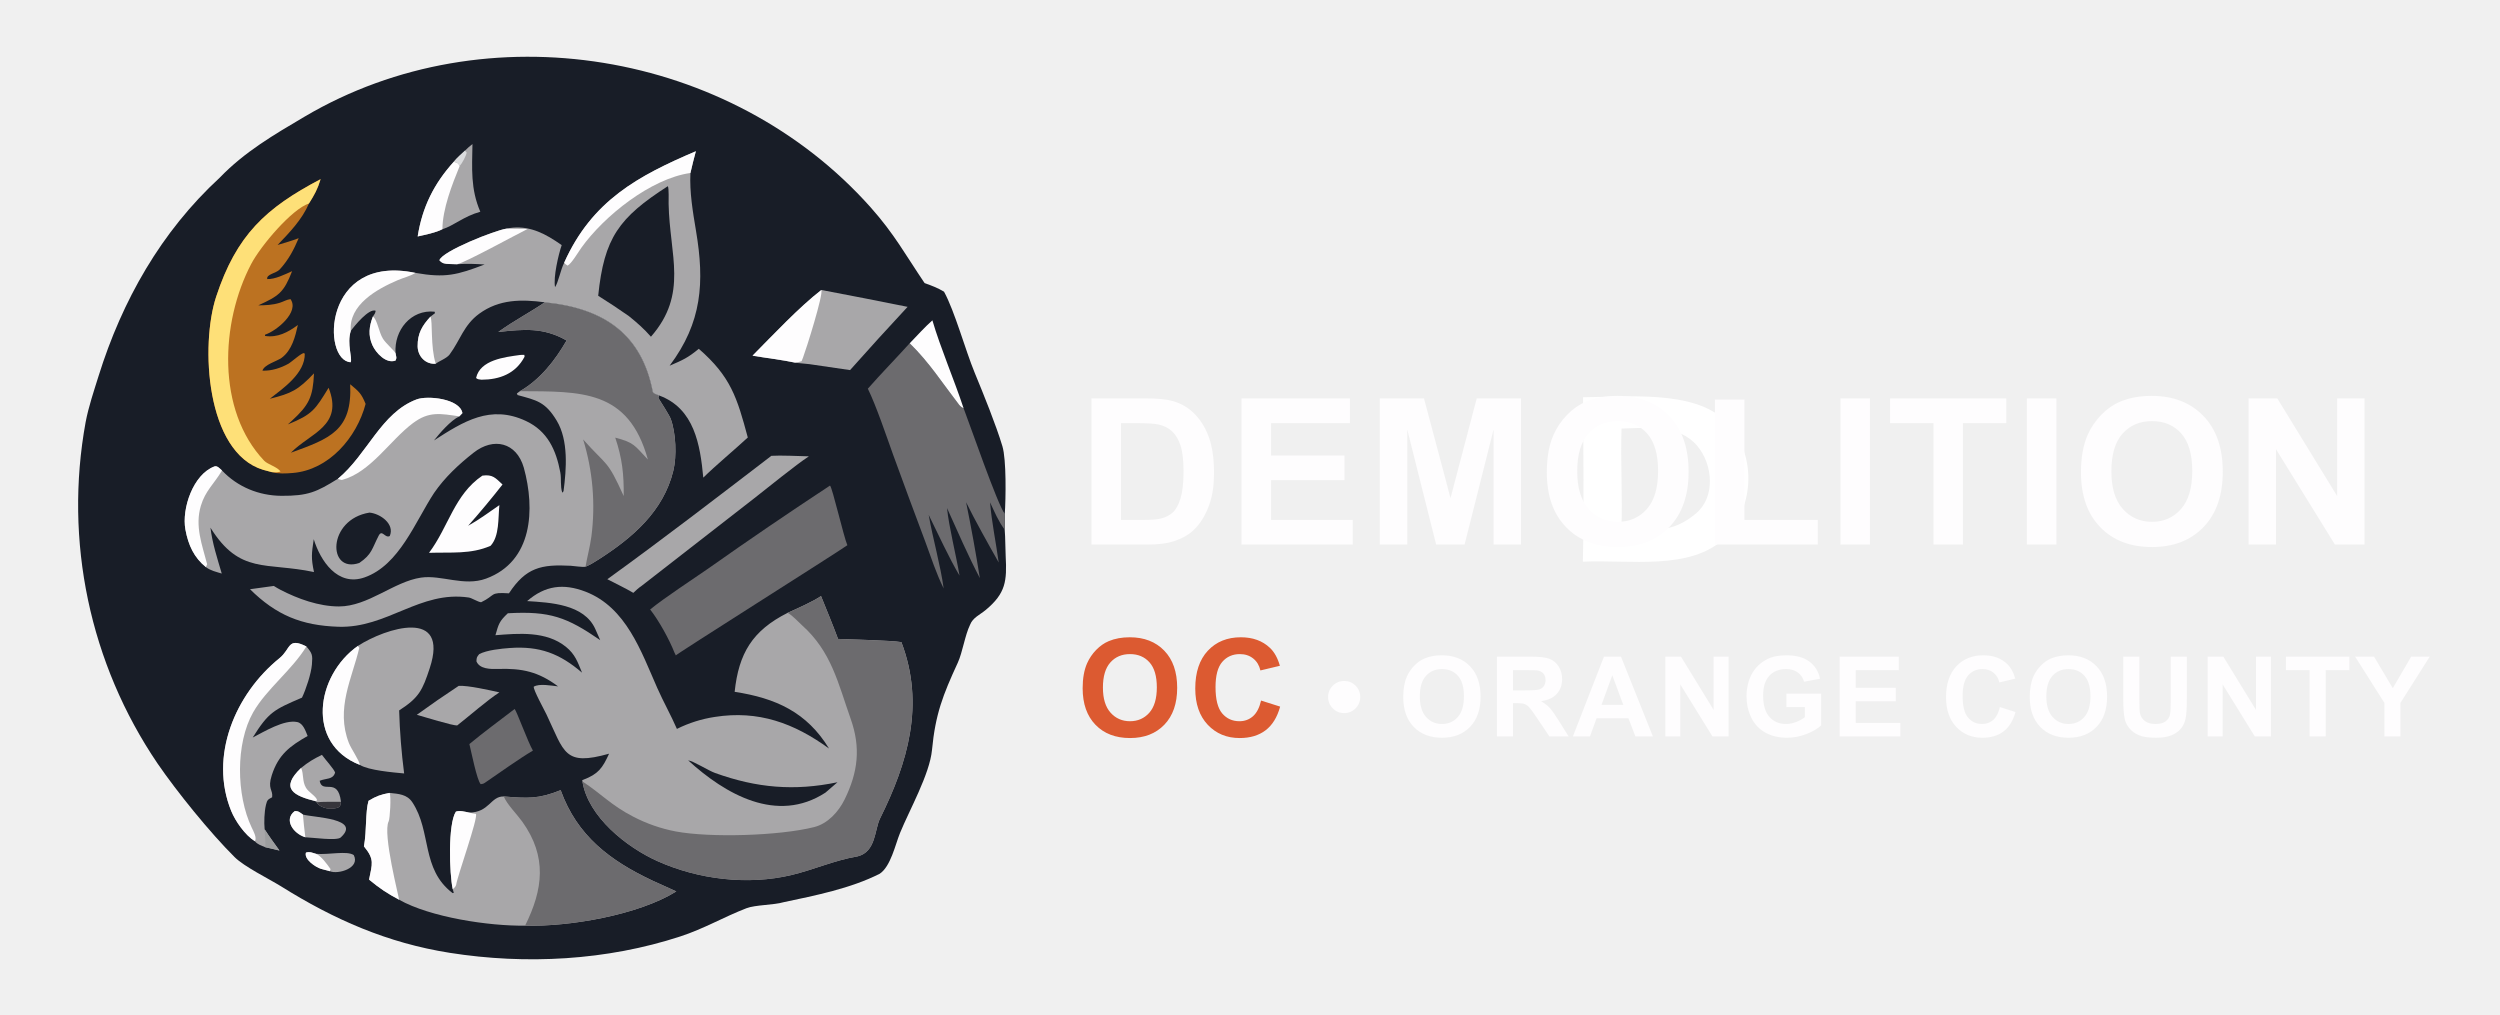
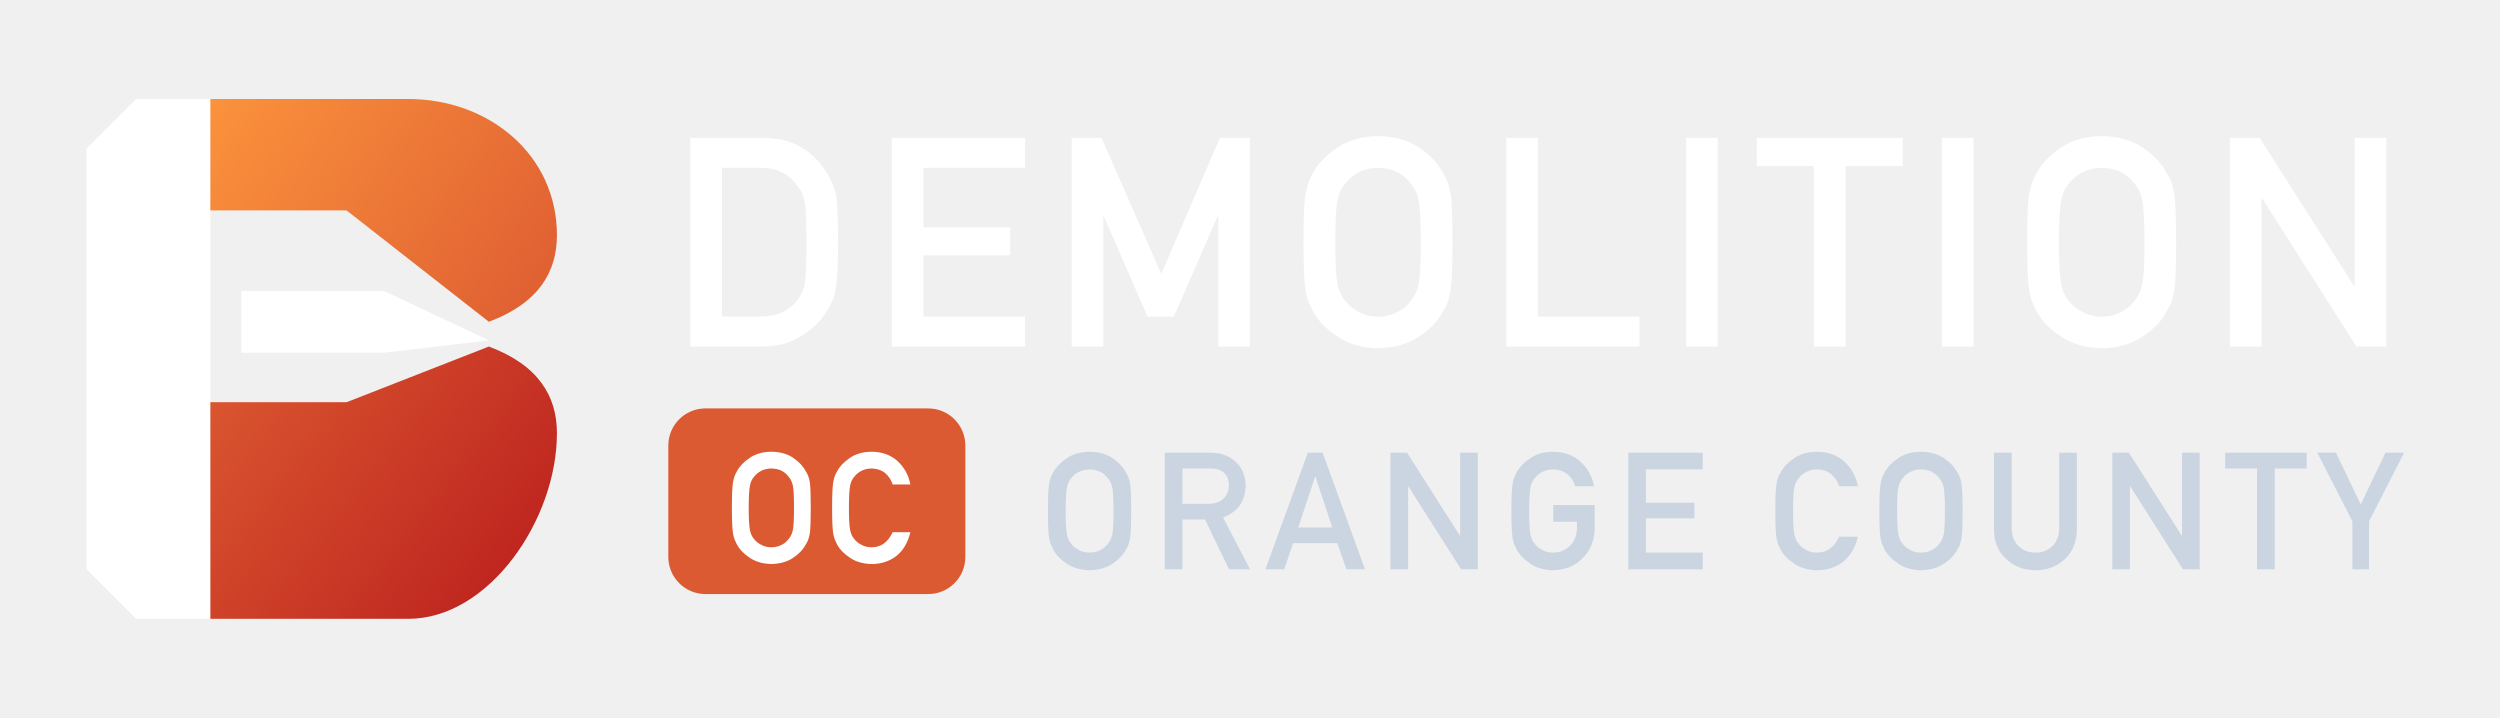
- <svg xmlns="http://www.w3.org/2000/svg" width="202" height="82" viewBox="0 0 202 82" fill="none">
-   <path d="M81.181 42.808C81.238 43.474 81.224 44.275 81.259 44.934C81.365 46.947 81.271 47.936 79.64 49.29C79.174 49.677 78.603 49.904 78.382 50.48C77.964 51.336 77.774 52.711 77.392 53.541C76.177 56.181 75.582 57.694 75.305 60.601C75.118 62.559 73.467 65.475 72.722 67.305C72.339 68.243 71.971 70.011 71.081 70.599C68.735 71.788 65.876 72.356 63.308 72.9C62.521 73.132 61.027 73.109 60.312 73.385C58.465 74.1 56.899 75.033 54.97 75.664C49.02 77.611 42.501 77.961 36.344 76.989C31.312 76.195 26.989 74.299 22.697 71.608C21.686 70.985 19.735 70.029 18.956 69.254C16.967 67.277 14.299 63.981 12.729 61.69C7.25 53.616 5.164 43.707 6.92 34.104C7.155 32.861 7.594 31.574 7.962 30.39C9.866 24.281 13.027 18.709 17.75 14.36C19.758 12.271 22.137 10.884 24.625 9.417C39.309 0.756 59.05 4.062 70.351 16.758C72.267 18.91 73.155 20.579 74.706 22.872C75.321 23.1 75.716 23.234 76.277 23.568C77.146 25.153 77.992 28.268 78.757 30.124C79.484 31.887 80.469 34.309 80.994 36.055C81.325 37.156 81.268 40.28 81.189 41.52L81.181 42.808Z" fill="#181D27" />
-   <path d="M73.504 27.734C75.082 29.274 76.148 30.954 77.486 32.69C77.583 32.816 77.708 32.92 77.857 32.979C78.335 34.213 80.647 40.911 81.189 41.517L81.18 42.806C80.662 42.1 80.363 41.378 79.998 40.59C80.124 42.181 80.476 43.835 80.695 45.446C79.896 44.039 78.734 41.964 78.061 40.583C78.475 42.617 78.846 44.66 79.172 46.711C78.226 44.906 77.362 42.916 76.519 41.052C76.673 42.581 77.258 44.868 77.53 46.51C76.695 45.103 75.777 43.104 75.037 41.602C75.38 43.558 75.99 45.653 76.248 47.548C75.622 46.274 75.261 45.114 74.771 43.79C73.891 41.447 73.022 39.099 72.166 36.747C71.622 35.237 70.808 32.808 70.121 31.407C71.178 30.202 72.41 28.943 73.504 27.734Z" fill="#6C6B6E" />
-   <path d="M73.504 27.737C74.049 27.171 74.761 26.388 75.337 25.883C75.978 28.082 77.112 30.718 77.857 32.982C77.707 32.923 77.583 32.819 77.485 32.693C76.147 30.957 75.082 29.277 73.504 27.737Z" fill="#FEFDFE" />
-   <path d="M42.591 48.568C44.044 47.309 45.522 47.119 47.316 47.809C50.601 49.081 51.801 52.632 53.108 55.59C53.605 56.714 54.212 57.783 54.694 58.896C55.659 58.415 56.693 58.088 57.759 57.927C61.276 57.376 64.156 58.424 66.985 60.481C65.188 57.537 62.673 56.409 59.36 55.899C59.689 52.801 60.776 50.961 63.641 49.517C64.436 49.155 65.654 48.626 66.338 48.161C66.798 49.301 67.288 50.475 67.714 51.624C68.836 51.676 71.954 51.738 72.833 51.884C74.756 56.938 73.337 61.646 71.107 66.135C70.659 67.036 70.788 68.808 69.309 69.189C67.449 69.501 65.75 70.271 63.948 70.702C60.41 71.546 56.419 71.056 53.121 69.576C50.651 68.468 47.516 66.007 47.061 63.137L47.044 63.036L47.107 63.013C48.361 62.541 48.689 62.042 49.213 60.899C45.573 61.925 45.614 60.799 44.159 57.734C43.992 57.383 43.081 55.73 43.127 55.486C43.553 55.21 44.578 55.402 45.093 55.46C43.498 54.27 42.193 53.989 40.224 54.05C39.61 54.069 38.749 54.058 38.496 53.435C38.509 53.126 38.524 53.093 38.718 52.856C39.319 52.526 40.519 52.407 41.2 52.358C43.61 52.186 45.23 52.809 47.028 54.351C46.673 53.49 46.484 52.877 45.724 52.261C44.137 50.976 41.899 51.176 40.031 51.325C40.292 50.41 40.341 50.201 41.034 49.552C44.444 49.359 45.803 49.869 48.497 51.724C48.359 51.429 48.234 51.124 48.101 50.827C47.199 48.81 44.463 48.689 42.591 48.568Z" fill="#A8A7A9" />
-   <path d="M66.338 48.164C66.797 49.304 67.287 50.478 67.713 51.627C68.835 51.679 71.953 51.741 72.832 51.887C74.755 56.941 73.336 61.649 71.106 66.138C70.659 67.04 70.788 68.811 69.309 69.192C67.448 69.504 65.749 70.275 63.948 70.705C60.409 71.55 56.418 71.059 53.121 69.58C50.65 68.471 47.515 66.01 47.06 63.14C48.567 64.123 49.381 65.07 51.158 65.982C52.239 66.547 53.398 66.951 54.596 67.18C57.371 67.701 62.953 67.539 65.781 66.829C66.886 66.552 67.754 65.594 68.245 64.596C69.324 62.398 69.564 60.427 68.74 58.1C67.719 55.213 67.189 52.653 64.798 50.516C64.467 50.22 64.023 49.714 63.641 49.52C64.435 49.158 65.654 48.629 66.338 48.164Z" fill="#6C6B6E" />
-   <path d="M55.602 61.438C56.003 61.477 57.239 62.264 57.774 62.456C61.143 63.67 64.191 63.931 67.67 63.205L66.693 64.046C62.778 66.591 58.597 64.168 55.602 61.438Z" fill="#181D27" />
-   <path d="M44.02 24.426C48.861 24.904 51.86 27.041 52.747 31.662C52.773 31.795 53.12 31.899 53.248 31.951L53.195 32.159C53.395 32.472 54.09 33.562 54.191 33.836C54.618 34.978 54.69 36.861 54.406 38.029C53.605 41.321 51.098 43.456 48.372 45.201C48.022 45.426 47.688 45.632 47.31 45.791C47.064 45.845 46.404 45.729 46.114 45.714C43.726 45.587 42.493 45.858 41.123 47.941C39.516 47.838 40.091 48.077 38.873 48.662C38.619 48.64 38.116 48.315 37.879 48.28C33.928 47.694 31.288 50.773 27.337 50.642C24.35 50.542 22.316 49.7 20.2 47.609L22.125 47.344C22.299 47.456 22.477 47.559 22.659 47.655C24.073 48.389 25.776 49 27.384 49.001C29.742 49.002 31.829 46.991 34.018 46.671C35.66 46.431 37.488 47.405 39.269 46.753C43.055 45.366 43.248 41.139 42.323 37.786C41.732 35.739 39.881 35.306 38.264 36.58C37.073 37.517 35.943 38.566 35.073 39.832C33.558 42.131 32.268 45.675 29.446 46.658C27.272 47.414 25.884 45.306 25.351 43.565C25.176 44.75 25.127 45.07 25.37 46.222C21.488 45.396 19.382 46.444 17.004 42.636C17.162 43.916 17.555 45.108 17.918 46.343C17.469 46.207 17.011 46.106 16.639 45.826C15.698 45.068 15.219 44.082 14.98 42.781C14.673 41.106 15.599 38.33 17.327 37.688C17.55 37.605 17.759 37.86 17.933 38.011C19.193 39.346 20.921 40.051 22.738 40.062C24.88 40.075 25.583 39.756 27.302 38.684C29.697 36.703 30.778 33.355 33.666 32.27C34.551 31.937 37.162 32.212 37.365 33.378L37.117 33.64C36.417 33.97 35.532 34.995 35.065 35.588C37.447 34.051 39.626 32.672 42.495 34.015C44.239 34.831 44.933 36.352 45.273 38.172C45.372 38.703 45.254 39.288 45.434 39.813L45.533 39.69C45.769 37.91 45.943 35.581 44.983 33.99C44.056 32.454 43.358 32.343 41.819 31.92L41.763 31.793L42.011 31.607C43.645 30.672 44.858 29.111 45.781 27.511C43.886 26.435 42.352 26.602 40.262 26.823C41.612 25.855 42.81 25.255 44.02 24.426Z" fill="#A8A7A9" />
-   <path d="M44.02 24.426C48.861 24.904 51.86 27.041 52.747 31.662C52.773 31.795 53.12 31.899 53.248 31.951L53.195 32.159C53.395 32.472 54.09 33.562 54.191 33.836C54.618 34.978 54.69 36.861 54.406 38.029C53.605 41.321 51.099 43.456 48.372 45.201C48.022 45.426 47.688 45.632 47.311 45.791C47.451 44.953 47.658 44.263 47.785 43.343C48.125 40.714 47.897 38.041 47.117 35.508C49.096 37.726 49.042 37.086 50.395 40.08C50.417 38.342 50.276 37.03 49.711 35.359C51.254 35.77 51.246 35.964 52.348 37.129C50.782 31.463 46.96 31.634 42.011 31.607C43.645 30.672 44.858 29.111 45.781 27.511C43.886 26.435 42.352 26.602 40.262 26.823C41.612 25.855 42.81 25.255 44.02 24.426Z" fill="#6C6B6E" />
-   <path d="M27.301 38.687C29.695 36.705 30.777 33.357 33.665 32.272C34.55 31.939 37.161 32.214 37.363 33.38L37.115 33.642C35.575 33.417 34.667 33.218 33.373 34.183C31.492 35.587 29.953 38.164 27.619 38.784C27.514 38.758 27.393 38.738 27.301 38.687Z" fill="#FEFDFE" />
-   <path d="M16.639 45.826C15.698 45.068 15.219 44.082 14.98 42.781C14.673 41.106 15.599 38.33 17.327 37.688C17.55 37.605 17.759 37.86 17.933 38.011C17.925 38.028 17.918 38.045 17.911 38.062C17.295 39.096 16.589 39.659 16.229 40.869C15.736 42.527 16.325 43.993 16.737 45.591C16.699 45.681 16.667 45.76 16.639 45.826Z" fill="#FEFDFE" />
-   <path d="M29.855 41.418C30.738 41.499 31.916 42.353 31.491 43.312C31.11 43.52 30.878 42.741 30.598 43.28C30.053 44.328 30.066 44.783 29.031 45.488C26.442 46.372 26.431 41.967 29.855 41.418Z" fill="#181D27" />
-   <path d="M45.588 21.223C47.837 16.208 51.554 14.213 56.227 12.219C56.064 12.787 55.927 13.4 55.787 13.977C55.708 15.523 55.983 17.134 56.239 18.662C56.936 22.819 56.729 26.052 54.104 29.55C55.165 29.092 55.565 28.924 56.463 28.183C59.043 30.431 59.553 32.11 60.422 35.35C59.363 36.331 57.757 37.669 56.825 38.593C56.577 35.95 56.108 32.995 53.247 31.951C53.12 31.899 52.772 31.796 52.747 31.663C51.859 27.042 48.861 24.904 44.02 24.426C42.14 24.177 40.333 24.169 38.719 25.35C37.466 26.266 37.191 27.481 36.329 28.643C36.095 28.959 35.46 29.182 35.209 29.39C34.384 29.456 33.755 28.792 33.745 27.98C33.734 26.936 34.114 26.316 34.779 25.587L35.149 25.302L35.114 25.184C33.208 24.989 31.825 26.685 31.962 28.542C32.017 28.876 32.078 28.889 31.956 29.136C31.197 29.414 30.371 28.516 30.091 27.891C29.733 27.091 29.827 26.368 30.128 25.58C30.257 25.393 30.315 25.336 30.354 25.11C29.824 24.882 28.649 26.318 28.34 26.744C28.016 27.802 28.494 28.935 28.333 29.268C25.991 29.146 26.065 20.473 33.569 22.05C35.996 22.477 36.95 22.213 39.158 21.37C38.311 21.32 37.787 21.292 36.929 21.349C36.722 21.346 36.515 21.339 36.308 21.33C35.927 21.311 35.748 21.3 35.504 21.03C35.719 20.292 40.013 18.606 40.915 18.474C42.4 18.159 43.647 18.656 44.89 19.469C45.057 19.578 45.222 19.689 45.385 19.804C45.115 20.596 44.698 22.399 44.847 23.203C45.112 22.82 45.3 21.781 45.588 21.223Z" fill="#A8A7A9" />
-   <path d="M45.586 21.223C47.835 16.208 51.552 14.213 56.225 12.219C56.062 12.787 55.925 13.4 55.785 13.977C52.595 14.426 48.81 17.445 46.963 20.033C46.691 20.415 46.179 21.298 45.861 21.461C45.743 21.381 45.665 21.343 45.586 21.223Z" fill="#FEFDFE" />
-   <path d="M28.34 26.746C28.016 27.803 28.494 28.936 28.333 29.269C25.991 29.147 26.065 20.474 33.569 22.051C33.11 22.331 32.623 22.428 32.133 22.639C30.48 23.349 28.166 24.614 28.34 26.746Z" fill="#FEFDFE" />
-   <path d="M36.929 21.352C36.722 21.349 36.515 21.342 36.308 21.333C35.927 21.314 35.748 21.302 35.504 21.032C35.719 20.295 40.013 18.609 40.916 18.477L42.63 18.499C41.675 18.97 37.598 21.215 36.929 21.352Z" fill="#FEFDFE" />
-   <path d="M30.128 25.578C30.48 25.79 30.611 26.851 30.946 27.374C31.199 27.771 31.839 28.306 31.962 28.541C32.017 28.874 32.078 28.887 31.955 29.134C31.196 29.413 30.371 28.514 30.091 27.889C29.732 27.09 29.826 26.366 30.128 25.578Z" fill="#FEFDFE" />
-   <path d="M34.778 25.586C34.979 25.953 34.763 28 35.208 29.389C34.383 29.455 33.754 28.791 33.744 27.979C33.733 26.935 34.113 26.315 34.778 25.586Z" fill="#FEFDFE" />
-   <path d="M53.961 15.043C54.059 15.204 54.019 16.202 54.024 16.468C54.101 20.627 55.633 23.73 52.596 27.207C52.039 26.568 51.461 26.062 50.803 25.533C49.994 24.967 49.171 24.422 48.334 23.898C48.815 19.21 50.003 17.591 53.961 15.043Z" fill="#181D27" />
-   <path d="M40.703 64.354C42.602 64.508 43.505 64.577 45.301 63.844C46.63 67.54 49.289 69.537 52.725 71.157C53.362 71.453 54.003 71.743 54.645 72.027C51.594 73.925 46.016 74.889 42.428 74.793C39.507 74.836 34.76 74.116 32.243 72.696C31.259 72.172 30.675 71.78 29.82 71.073C30.065 69.796 30.29 69.46 29.406 68.386C29.643 67.074 29.51 65.628 29.776 64.706C30.412 64.323 30.768 64.199 31.48 64.067C32.199 64.146 32.885 64.17 33.32 64.828C34.89 67.201 34.005 70.214 36.572 72.164L36.664 72.145C36.648 72.085 36.602 71.889 36.581 71.845C36.31 70.614 36.184 66.569 36.838 65.581C37.15 65.466 37.558 65.589 37.897 65.656C39.541 65.656 39.634 64.327 40.703 64.354Z" fill="#A8A7A9" />
-   <path d="M40.703 64.354C42.602 64.508 43.505 64.577 45.3 63.844C46.63 67.54 49.288 69.537 52.724 71.157C53.362 71.453 54.002 71.743 54.645 72.027C51.594 73.925 46.016 74.889 42.427 74.793C43.883 71.87 44.229 69.221 42.196 66.385C41.765 65.784 40.971 65.002 40.703 64.354Z" fill="#6C6B6E" />
-   <path d="M29.776 64.706C30.412 64.322 30.768 64.198 31.48 64.066C31.619 64.315 31.506 66.173 31.406 66.361C30.889 67.333 32.272 72.605 32.243 72.696C31.259 72.172 30.675 71.779 29.82 71.072C30.065 69.796 30.29 69.46 29.406 68.385C29.643 67.074 29.51 65.627 29.776 64.706Z" fill="#FEFDFE" />
-   <path d="M36.58 71.843C36.309 70.612 36.183 66.567 36.836 65.579C37.148 65.463 37.556 65.587 37.895 65.653C38.111 65.708 38.236 65.732 38.456 65.765C38.637 66.119 36.98 70.714 36.86 71.48C36.839 71.611 36.696 71.765 36.58 71.843Z" fill="#FEFDFE" />
-   <path d="M21.963 38.149C21.726 38.092 21.491 38.028 21.257 37.959C16.629 36.557 16.181 27.865 17.468 23.965C19.107 18.997 21.455 16.812 25.904 14.477C25.661 15.287 25.41 15.733 24.965 16.44C24.407 17.74 23.397 18.786 22.428 19.794C22.998 19.622 23.581 19.457 24.135 19.244C23.736 20.186 23.308 20.998 22.606 21.767C22.311 22.09 21.514 22.148 21.591 22.548C22.198 22.583 23.032 22.167 23.602 21.91C22.931 23.643 22.531 23.912 20.866 24.674C21.476 24.664 22.011 24.65 22.6 24.467C22.922 24.367 23.137 24.214 23.471 24.169C24.216 25.2 22.35 26.74 21.413 27.043L21.415 27.145C22.421 27.3 23.257 26.852 24.041 26.279L24.069 26.258C23.861 27.18 23.592 28.293 22.762 28.908C22.383 29.189 21.347 29.454 21.206 29.949C21.947 29.976 22.681 29.739 23.326 29.378C23.527 29.266 24.427 28.454 24.565 28.54L24.626 28.577C24.653 30.152 22.919 31.348 21.801 32.221C23.572 31.782 24.086 31.512 25.37 30.168C25.285 32.077 24.983 32.718 23.556 34.023C23.457 34.113 23.358 34.203 23.258 34.292C25.278 33.474 25.473 33.078 26.552 31.332C27.768 34.437 25.082 34.967 23.504 36.58C26.661 35.429 28.47 34.799 28.295 31.047C28.989 31.625 29.195 31.78 29.541 32.637C28.82 35.36 26.574 37.981 23.648 38.217C23.091 38.262 22.506 38.298 21.963 38.149Z" fill="#BC7221" />
-   <path d="M21.963 38.149C21.726 38.092 21.491 38.028 21.257 37.959C16.629 36.557 16.181 27.865 17.468 23.965C19.107 18.997 21.455 16.812 25.904 14.477C25.661 15.287 25.41 15.733 24.965 16.44C23.588 16.887 21.068 19.859 20.295 21.332C17.819 26.049 17.479 33.159 21.353 37.235C21.621 37.517 22.464 37.75 22.661 38.102C22.374 38.182 22.258 38.165 21.963 38.149Z" fill="#FEE078" />
-   <path d="M67.065 39.234C67.255 39.392 68.156 43.315 68.466 44.054C67.484 44.747 54.456 52.967 54.609 52.959L54.498 52.735C54.088 51.684 53.224 50.116 52.531 49.247C53.677 48.306 55.926 46.841 57.199 45.957C60.45 43.661 63.739 41.42 67.065 39.234Z" fill="#6C6B6E" />
-   <path d="M28.91 52.192C31.186 50.729 36.33 49.099 34.724 53.984C34.138 55.77 33.863 56.365 32.251 57.403C32.301 59.106 32.436 60.805 32.654 62.495C31.775 62.413 29.774 62.246 29.073 61.801C24.69 60.083 25.533 54.578 28.91 52.192Z" fill="#A8A7A9" />
-   <path d="M28.91 52.195L29.031 52.343C28.459 54.791 27.097 57.256 28.194 60.045C28.37 60.493 29.072 61.513 29.073 61.804C24.69 60.086 25.533 54.581 28.91 52.195Z" fill="#FEFDFE" />
-   <path d="M20.594 67.971C19.8 67.479 19.018 66.352 18.686 65.538C16.872 61.094 19.012 56.071 22.576 53.187C23.521 52.422 23.218 51.462 24.758 52.234C25.236 52.8 25.268 52.921 25.203 53.695C25.14 54.446 24.722 55.7 24.401 56.369C22.13 57.346 21.712 57.527 20.419 59.593C21.342 59.116 22.976 58.119 24.019 58.342C24.493 58.444 24.688 59.055 24.857 59.467C23.416 60.287 22.499 60.975 21.963 62.629C21.594 63.769 22.072 63.79 21.989 64.419C21.675 64.592 21.588 64.603 21.489 65.038C21.355 65.623 21.327 66.421 21.383 67.011C21.762 67.601 22.17 68.156 22.581 68.723L21.416 68.449C21.119 68.324 20.788 68.222 20.594 67.971Z" fill="#A8A7A9" />
-   <path d="M20.594 67.971C19.8 67.479 19.018 66.352 18.686 65.538C16.872 61.094 19.012 56.071 22.576 53.187C23.521 52.422 23.218 51.462 24.758 52.234C23.571 54.165 21.532 55.673 20.46 57.548C19.022 60.066 19.09 64.253 20.337 66.867C20.473 67.152 20.781 67.695 20.594 67.971Z" fill="#FEFDFE" />
-   <path d="M21.383 67.012C21.763 67.602 22.171 68.156 22.582 68.724L21.416 68.449C21.501 68.246 21.382 67.393 21.383 67.012Z" fill="#9C9D9E" />
-   <path d="M66.365 23.43C68.69 23.87 71.014 24.325 73.334 24.793C71.764 26.479 70.215 28.183 68.685 29.904L65.395 29.423C65.109 29.383 64.449 29.345 64.238 29.299C63.274 29.089 61.84 28.916 60.805 28.739C62.448 27.081 64.569 24.817 66.365 23.43Z" fill="#A8A7A9" />
-   <path d="M66.365 23.43C66.534 23.808 65.13 28.254 64.886 28.887C64.848 28.986 64.808 29.085 64.768 29.183C64.556 29.248 64.466 29.279 64.238 29.299C63.274 29.089 61.84 28.916 60.805 28.739C62.448 27.081 64.569 24.817 66.365 23.43Z" fill="#FEFDFE" />
-   <path d="M62.327 36.83C63.056 36.779 64.574 36.854 65.36 36.872C64.332 37.532 61.936 39.491 60.881 40.309L51.81 47.364C51.593 47.499 51.365 47.725 51.173 47.903C50.582 47.551 49.701 47.128 49.072 46.801C53.617 43.52 57.878 40.234 62.327 36.83Z" fill="#A8A7A9" />
-   <path d="M38.977 38.431C39.809 38.316 40.03 38.614 40.604 39.147C39.711 40.287 38.783 41.4 37.823 42.484C38.643 42.031 39.568 41.355 40.35 40.814C40.241 41.873 40.364 43.308 39.641 44.099C38.043 44.803 36.426 44.606 34.664 44.669C36.241 42.579 36.704 39.967 38.977 38.431Z" fill="#FEFDFE" />
-   <path d="M37.566 12.175C37.788 11.957 37.931 11.83 38.175 11.637C38.144 13.607 38.01 15.257 38.809 17.108C37.458 17.484 36.66 18.24 35.747 18.52C35.207 18.803 34.362 18.967 33.748 19.107C34.122 16.723 35.075 14.83 36.668 13.067C36.895 12.78 37.29 12.434 37.566 12.175Z" fill="#A8A7A9" />
-   <path d="M36.668 13.066C37.027 13.214 36.984 13.132 37.143 13.413C36.528 14.911 35.757 16.881 35.747 18.519C35.207 18.803 34.362 18.966 33.748 19.106C34.122 16.723 35.075 14.829 36.668 13.066Z" fill="#FEFDFE" />
-   <path d="M37.566 12.172L37.707 12.327C37.657 12.613 37.326 13.222 37.143 13.41C36.984 13.129 37.027 13.211 36.668 13.063C36.895 12.776 37.29 12.43 37.566 12.172Z" fill="#DBDCDE" />
-   <path d="M41.584 57.285C41.773 57.516 42.655 59.958 43.06 60.648C41.872 61.35 40.343 62.46 39.169 63.256C39.036 63.34 38.992 63.337 38.841 63.362C38.534 63.043 38.085 60.757 37.926 60.12C39.036 59.192 40.423 58.18 41.584 57.285Z" fill="#6C6B6E" />
-   <path d="M37.064 55.417C37.831 55.373 39.56 55.77 40.351 55.944C39.367 56.579 37.935 57.839 36.948 58.612C36.596 58.653 34.22 57.905 33.678 57.756C34.789 56.951 35.918 56.171 37.064 55.417Z" fill="#A8A7A9" />
-   <path d="M26.012 60.992C26.284 61.377 26.997 62.148 27.077 62.424C26.902 63.009 26.374 62.865 25.829 63.086C26.03 64.209 27.307 62.722 27.551 64.784C27.526 64.911 27.512 65.156 27.407 65.208C26.863 65.476 25.912 65.356 25.58 64.822L25.535 64.747C23.719 64.302 22.582 63.711 24.331 62.048C24.898 61.58 25.349 61.316 26.012 60.992Z" fill="#A8A7A9" />
-   <path d="M24.331 62.047C24.563 62.599 24.401 63.108 24.729 63.662C24.938 64.015 25.53 64.326 25.616 64.637L25.535 64.745C23.719 64.3 22.582 63.709 24.331 62.047Z" fill="#FEFDFE" />
-   <path d="M25.58 64.823C26.07 64.769 27.025 64.79 27.551 64.786C27.526 64.913 27.512 65.158 27.407 65.21C26.863 65.478 25.912 65.358 25.58 64.823Z" fill="#36353B" />
-   <path d="M24.671 67.652C23.682 67.348 22.912 66.214 23.814 65.538C24.102 65.512 24.237 65.648 24.475 65.817C25.406 66.066 29.232 66.119 27.528 67.669C27.214 67.955 25.195 67.666 24.671 67.652Z" fill="#A8A7A9" />
-   <path d="M24.671 67.652C23.682 67.348 22.912 66.214 23.814 65.538C24.102 65.512 24.237 65.648 24.475 65.817C24.528 66.43 24.593 67.042 24.671 67.652Z" fill="#FEFDFE" />
-   <path d="M26.652 70.394C26.415 70.337 26.179 70.274 25.945 70.205C25.496 70.072 24.544 69.427 24.721 68.889C25.066 68.799 25.162 68.887 25.534 68.989C26.561 69.081 28.026 68.719 28.582 69.088C29.135 70.148 27.3 70.673 26.652 70.394Z" fill="#A8A7A9" />
-   <path d="M26.652 70.394C26.415 70.337 26.179 70.274 25.945 70.205C25.496 70.072 24.544 69.427 24.721 68.889C25.066 68.799 25.162 68.887 25.534 68.989C25.932 69.135 26.458 69.863 26.709 70.225L26.652 70.394Z" fill="#FEFDFE" />
-   <path d="M42.009 28.684C42.112 28.666 42.258 28.673 42.367 28.674L42.385 28.823C41.664 30.198 40.368 30.675 38.907 30.681C38.72 30.658 38.608 30.665 38.467 30.544C38.789 29.066 40.813 28.853 42.009 28.684Z" fill="#FEFDFE" />
-   <path d="M127.911 32.097C131.304 32.083 136.879 31.476 139.398 34.005C141.934 36.55 141.858 40.842 139.366 43.472C136.576 46.135 131.679 45.205 127.895 45.385C127.996 41.071 127.928 36.433 127.911 32.097ZM131.008 42.799C133.483 42.831 135.109 43.128 137.046 41.477C138.625 40.148 138.4 37.534 137.148 36.039C135.667 34.269 133.129 34.568 131.019 34.629C130.932 37.292 131.111 40.177 131.008 42.799Z" fill="white" />
-   <path d="M88.192 32.189H92.551Q94.025 32.189 94.799 32.415Q95.838 32.721 96.579 33.502Q97.321 34.284 97.707 35.416Q98.094 36.548 98.094 38.207Q98.094 39.666 97.731 40.721Q97.288 42.01 96.467 42.808Q95.846 43.412 94.791 43.75Q94.001 44.0 92.68 44.0H88.192ZM90.577 34.187V42.01H92.358Q93.357 42.01 93.8 41.897Q94.38 41.752 94.763 41.406Q95.145 41.059 95.387 40.266Q95.629 39.472 95.629 38.103Q95.629 36.733 95.387 36Q95.145 35.267 94.71 34.856Q94.275 34.445 93.606 34.3Q93.107 34.187 91.649 34.187ZM100.316 44.0V32.189H109.074V34.187H102.701V36.805H108.631V38.795H102.701V42.01H109.299V44.0ZM111.489 44.0V32.189H115.058L117.202 40.246L119.32 32.189H122.898V44.0H120.682V34.703L118.338 44.0H116.041L113.705 34.703V44.0ZM124.983 38.167Q124.983 36.362 125.523 35.138Q125.925 34.235 126.622 33.518Q127.319 32.801 128.149 32.455Q129.253 31.988 130.695 31.988Q133.305 31.988 134.872 33.607Q136.439 35.226 136.439 38.111Q136.439 40.971 134.884 42.586Q133.329 44.201 130.727 44.201Q128.093 44.201 126.538 42.594Q124.983 40.987 124.983 38.167ZM127.44 38.086Q127.44 40.093 128.367 41.128Q129.293 42.163 130.719 42.163Q132.145 42.163 133.06 41.136Q133.974 40.109 133.974 38.054Q133.974 36.024 133.084 35.025Q132.194 34.026 130.719 34.026Q129.245 34.026 128.342 35.037Q127.44 36.048 127.44 38.086ZM138.565 44.0V32.286H140.95V42.01H146.879V44.0ZM148.707 44.0V32.189H151.092V44.0ZM156.222 44.0V34.187H152.718V32.189H162.104V34.187H158.607V44.0ZM163.77 44.0V32.189H166.155V44.0ZM168.143 38.167Q168.143 36.362 168.683 35.138Q169.086 34.235 169.783 33.518Q170.48 32.801 171.309 32.455Q172.413 31.988 173.855 31.988Q176.466 31.988 178.033 33.607Q179.6 35.226 179.6 38.111Q179.6 40.971 178.045 42.586Q176.49 44.201 173.888 44.201Q171.253 44.201 169.698 42.594Q168.143 40.987 168.143 38.167ZM170.6 38.086Q170.6 40.093 171.527 41.128Q172.454 42.163 173.88 42.163Q175.306 42.163 176.22 41.136Q177.134 40.109 177.134 38.054Q177.134 36.024 176.244 35.025Q175.354 34.026 173.88 34.026Q172.405 34.026 171.503 35.037Q170.6 36.048 170.6 38.086ZM181.685 44.0V32.189H184.005L188.839 40.076V32.189H191.055V44.0H188.662L183.901 36.298V44.0Z" fill="#FEFDFE" />
-   <path d="M87.478 55.611Q87.478 54.408 87.838 53.592Q88.106 52.99 88.571 52.512Q89.036 52.034 89.589 51.803Q90.325 51.492 91.286 51.492Q93.026 51.492 94.071 52.571Q95.116 53.651 95.116 55.574Q95.116 57.48 94.079 58.557Q93.042 59.634 91.308 59.634Q89.551 59.634 88.515 58.563Q87.478 57.491 87.478 55.611ZM89.116 55.558Q89.116 56.895 89.734 57.585Q90.352 58.275 91.302 58.275Q92.253 58.275 92.863 57.591Q93.472 56.906 93.472 55.536Q93.472 54.183 92.879 53.517Q92.285 52.851 91.302 52.851Q90.319 52.851 89.718 53.525Q89.116 54.199 89.116 55.558ZM101.895 56.605 103.436 57.094Q103.082 58.383 102.257 59.009Q101.433 59.634 100.165 59.634Q98.597 59.634 97.587 58.563Q96.577 57.491 96.577 55.633Q96.577 53.667 97.592 52.579Q98.607 51.492 100.262 51.492Q101.707 51.492 102.609 52.346Q103.146 52.851 103.415 53.796L101.841 54.172Q101.701 53.56 101.258 53.205Q100.815 52.851 100.181 52.851Q99.306 52.851 98.76 53.479Q98.215 54.107 98.215 55.515Q98.215 57.008 98.752 57.642Q99.29 58.275 100.149 58.275Q100.783 58.275 101.239 57.873Q101.696 57.47 101.895 56.605Z" fill="#DC5A31" />
-   <path d="M109.907 56.318Q109.907 56.859 109.527 57.239Q109.147 57.619 108.611 57.619Q108.07 57.619 107.69 57.237Q107.31 56.854 107.31 56.318Q107.31 55.782 107.69 55.402Q108.07 55.022 108.611 55.022Q109.147 55.022 109.527 55.4Q109.907 55.778 109.907 56.318ZM113.382 56.318Q113.382 55.334 113.676 54.666Q113.896 54.174 114.276 53.783Q114.656 53.392 115.109 53.203Q115.711 52.948 116.498 52.948Q117.922 52.948 118.776 53.831Q119.631 54.714 119.631 56.288Q119.631 57.848 118.783 58.729Q117.935 59.61 116.515 59.61Q115.078 59.61 114.23 58.733Q113.382 57.856 113.382 56.318ZM114.722 56.274Q114.722 57.369 115.228 57.933Q115.733 58.498 116.511 58.498Q117.289 58.498 117.788 57.938Q118.286 57.377 118.286 56.257Q118.286 55.149 117.801 54.604Q117.315 54.06 116.511 54.06Q115.707 54.06 115.215 54.611Q114.722 55.163 114.722 56.274ZM120.951 59.5V53.058H123.688Q124.721 53.058 125.189 53.231Q125.657 53.405 125.938 53.849Q126.22 54.292 126.22 54.864Q126.22 55.589 125.793 56.061Q125.367 56.534 124.519 56.657Q124.941 56.903 125.215 57.197Q125.49 57.492 125.956 58.243L126.743 59.5H125.187L124.246 58.098Q123.745 57.347 123.561 57.151Q123.376 56.956 123.17 56.883Q122.963 56.811 122.515 56.811H122.251V59.5ZM122.251 55.782H123.214Q124.15 55.782 124.383 55.703Q124.616 55.624 124.747 55.431Q124.879 55.237 124.879 54.947Q124.879 54.622 124.706 54.422Q124.532 54.222 124.216 54.169Q124.057 54.147 123.266 54.147H122.251ZM133.555 59.5H132.14L131.578 58.037H129.002L128.471 59.5H127.091L129.6 53.058H130.976ZM131.16 56.951 130.273 54.561 129.402 56.951ZM134.558 59.5V53.058H135.824L138.461 57.36V53.058H139.669V59.5H138.364L135.767 55.299V59.5ZM144.342 57.131V56.046H147.145V58.612Q146.737 59.008 145.961 59.309Q145.186 59.61 144.39 59.61Q143.379 59.61 142.628 59.186Q141.876 58.762 141.498 57.973Q141.121 57.184 141.121 56.257Q141.121 55.25 141.542 54.468Q141.964 53.686 142.777 53.269Q143.397 52.948 144.32 52.948Q145.519 52.948 146.194 53.451Q146.869 53.954 147.062 54.842L145.77 55.083Q145.634 54.609 145.258 54.334Q144.882 54.06 144.32 54.06Q143.467 54.06 142.964 54.6Q142.461 55.141 142.461 56.204Q142.461 57.351 142.971 57.925Q143.48 58.498 144.307 58.498Q144.715 58.498 145.126 58.338Q145.537 58.177 145.832 57.949V57.131ZM148.645 59.5V53.058H153.422V54.147H149.946V55.576H153.18V56.661H149.946V58.415H153.545V59.5ZM161.59 57.131 162.851 57.531Q162.561 58.586 161.887 59.098Q161.212 59.61 160.175 59.61Q158.892 59.61 158.066 58.733Q157.24 57.856 157.24 56.336Q157.24 54.728 158.07 53.838Q158.901 52.948 160.254 52.948Q161.436 52.948 162.175 53.646Q162.614 54.06 162.834 54.833L161.546 55.141Q161.432 54.64 161.069 54.35Q160.707 54.06 160.188 54.06Q159.472 54.06 159.026 54.574Q158.58 55.088 158.58 56.239Q158.58 57.461 159.019 57.979Q159.459 58.498 160.162 58.498Q160.681 58.498 161.054 58.168Q161.428 57.839 161.59 57.131ZM164.004 56.318Q164.004 55.334 164.298 54.666Q164.518 54.174 164.898 53.783Q165.278 53.392 165.731 53.203Q166.333 52.948 167.12 52.948Q168.543 52.948 169.398 53.831Q170.253 54.714 170.253 56.288Q170.253 57.848 169.405 58.729Q168.557 59.61 167.137 59.61Q165.7 59.61 164.852 58.733Q164.004 57.856 164.004 56.318ZM165.344 56.274Q165.344 57.369 165.85 57.933Q166.355 58.498 167.133 58.498Q167.911 58.498 168.409 57.938Q168.908 57.377 168.908 56.257Q168.908 55.149 168.423 54.604Q167.937 54.06 167.133 54.06Q166.329 54.06 165.836 54.611Q165.344 55.163 165.344 56.274ZM171.559 53.058H172.86V56.547Q172.86 57.377 172.908 57.624Q172.992 58.019 173.306 58.259Q173.62 58.498 174.165 58.498Q174.719 58.498 175 58.272Q175.281 58.045 175.339 57.716Q175.396 57.386 175.396 56.622V53.058H176.697V56.441Q176.697 57.602 176.591 58.081Q176.486 58.56 176.202 58.889Q175.919 59.219 175.444 59.414Q174.969 59.61 174.205 59.61Q173.282 59.61 172.805 59.397Q172.328 59.184 172.052 58.843Q171.775 58.502 171.687 58.129Q171.559 57.575 171.559 56.494ZM178.381 59.5V53.058H179.646L182.283 57.36V53.058H183.492V59.5H182.186L179.589 55.299V59.5ZM186.617 59.5V54.147H184.706V53.058H189.825V54.147H187.918V59.5ZM192.657 59.5V56.789L190.297 53.058H191.822L193.338 55.606L194.823 53.058H196.322L193.953 56.797V59.5Z" fill="#FEFDFE" />
+ <svg xmlns="http://www.w3.org/2000/svg" width="202" height="58" viewBox="0 0 202 58" fill="none">
+   <defs>
+     <linearGradient id="doc_orange_top" x1="17" y1="8" x2="45" y2="28" gradientUnits="userSpaceOnUse">
+       <stop offset="0%" stop-color="#FB923C" />
+       <stop offset="100%" stop-color="#DC5A31" />
+     </linearGradient>
+     <linearGradient id="doc_orange_btm" x1="17" y1="28" x2="45" y2="50" gradientUnits="userSpaceOnUse">
+       <stop offset="0%" stop-color="#DC5A31" />
+       <stop offset="100%" stop-color="#B91C1C" />
+     </linearGradient>
+   </defs>
+   <path d="M7 12L11 8H17V50H11L7 46V12Z" fill="#FFFFFF" />
+   <path d="M17 8H33C39.5 8 45 12.5 45 19C45 22 43.5 24.5 39.5 26L28 17H17V8Z" fill="url(#doc_orange_top)" />
+   <path d="M17 32.5L28 32.5L39.5 28C43.5 29.5 45 32 45 35C45 42 39.5 50 33 50H17V32.5Z" fill="url(#doc_orange_btm)" />
+   <polygon points="19.5,23.5 31,23.5 39.5,27.5 31,28.5 19.5,28.5" fill="#FFFFFF" />
+   <path d="M55.781 28.0H61.505Q63.402 28.0 64.709 27.167Q66.027 26.393 66.767 25.201Q67.045 24.75 67.241 24.334Q67.427 23.906 67.519 23.363Q67.716 22.287 67.716 19.569Q67.716 17.014 67.588 15.973Q67.427 14.932 66.814 13.984Q65.102 11.162 61.679 11.139H55.781ZM58.337 13.556H61.39Q63.333 13.51 64.397 14.978Q64.917 15.568 65.056 16.516Q65.16 17.465 65.16 19.662Q65.16 21.917 65.056 22.738Q64.94 23.571 64.512 24.114Q63.541 25.583 61.39 25.583H58.337Z M72.059 28.0H82.826V25.583H74.615V20.633H81.623V18.367H74.615V13.556H82.826V11.139H72.059Z M86.591 28.0H89.147V17.488H89.193L92.721 25.583H94.849L98.376 17.488H98.434V28.0H100.989V11.139H98.572L93.831 22.125L88.997 11.139H86.591Z M105.321 19.569Q105.321 22.461 105.495 23.478Q105.587 24.022 105.726 24.38Q105.877 24.727 106.062 25.109Q106.675 26.277 108.028 27.167Q109.358 28.093 111.347 28.139Q113.359 28.093 114.7 27.167Q116.03 26.277 116.62 25.109Q117.048 24.496 117.21 23.478Q117.36 22.461 117.36 19.569Q117.36 16.632 117.21 15.637Q117.048 14.643 116.62 14.03Q116.03 12.862 114.7 11.948Q113.359 11.023 111.347 11.0Q109.358 11.023 108.028 11.948Q106.675 12.862 106.062 14.03Q105.68 14.643 105.495 15.637Q105.321 16.632 105.321 19.569ZM107.889 19.569Q107.889 17.083 108.074 16.181Q108.236 15.325 108.733 14.782Q109.138 14.261 109.797 13.914Q110.445 13.579 111.347 13.556Q112.26 13.579 112.931 13.914Q113.567 14.261 113.949 14.782Q114.446 15.325 114.631 16.181Q114.804 17.083 114.804 19.569Q114.804 22.056 114.631 22.935Q114.446 23.814 113.949 24.357Q113.567 24.878 112.931 25.201Q112.26 25.583 111.347 25.583Q110.445 25.583 109.797 25.201Q109.138 24.878 108.733 24.357Q108.236 23.814 108.074 22.935Q107.889 22.056 107.889 19.569Z M121.704 28.0H132.471V25.583H124.26V11.139H121.704Z M136.236 28.0H138.792V11.139H136.236Z M146.559 28.0H149.126V13.417H153.74V11.139H141.944V13.417H146.559Z M156.904 28.0H159.46V11.139H156.904Z M163.792 19.569Q163.792 22.461 163.966 23.478Q164.058 24.022 164.197 24.38Q164.347 24.727 164.532 25.109Q165.145 26.277 166.498 27.167Q167.828 28.093 169.817 28.139Q171.83 28.093 173.171 27.167Q174.501 26.277 175.091 25.109Q175.519 24.496 175.681 23.478Q175.831 22.461 175.831 19.569Q175.831 16.632 175.681 15.637Q175.519 14.643 175.091 14.03Q174.501 12.862 173.171 11.948Q171.83 11.023 169.817 11.0Q167.828 11.023 166.498 11.948Q165.145 12.862 164.532 14.03Q164.151 14.643 163.966 15.637Q163.792 16.632 163.792 19.569ZM166.36 19.569Q166.36 17.083 166.545 16.181Q166.707 15.325 167.204 14.782Q167.609 14.261 168.268 13.914Q168.915 13.579 169.817 13.556Q170.731 13.579 171.402 13.914Q172.038 14.261 172.419 14.782Q172.917 15.325 173.102 16.181Q173.275 17.083 173.275 19.569Q173.275 22.056 173.102 22.935Q172.917 23.814 172.419 24.357Q172.038 24.878 171.402 25.201Q170.731 25.583 169.817 25.583Q168.915 25.583 168.268 25.201Q167.609 24.878 167.204 24.357Q166.707 23.814 166.545 22.935Q166.36 22.056 166.36 19.569Z M180.175 28.0H182.73V16.019H182.777L190.398 28.0H192.815V11.139H190.259V23.12H190.213L182.58 11.139H180.175Z" fill="#FFFFFF" />
+   <rect x="54" y="33" width="24" height="15" rx="3" fill="#DC5A31" />
+   <path d="M59.137 41.037Q59.137 42.567 59.229 43.106Q59.278 43.394 59.351 43.584Q59.431 43.767 59.529 43.969Q59.853 44.588 60.569 45.059Q61.273 45.549 62.327 45.573Q63.392 45.549 64.102 45.059Q64.806 44.588 65.118 43.969Q65.345 43.645 65.431 43.106Q65.51 42.567 65.51 41.037Q65.51 39.482 65.431 38.955Q65.345 38.429 65.118 38.104Q64.806 37.486 64.102 37.002Q63.392 36.512 62.327 36.5Q61.273 36.512 60.569 37.002Q59.853 37.486 59.529 38.104Q59.327 38.429 59.229 38.955Q59.137 39.482 59.137 41.037ZM60.496 41.037Q60.496 39.72 60.594 39.243Q60.68 38.79 60.943 38.502Q61.157 38.227 61.506 38.043Q61.849 37.865 62.327 37.853Q62.81 37.865 63.165 38.043Q63.502 38.227 63.704 38.502Q63.967 38.79 64.065 39.243Q64.157 39.72 64.157 41.037Q64.157 42.353 64.065 42.818Q63.967 43.284 63.704 43.571Q63.502 43.847 63.165 44.018Q62.81 44.22 62.327 44.22Q61.849 44.22 61.506 44.018Q61.157 43.847 60.943 43.571Q60.68 43.284 60.594 42.818Q60.496 42.353 60.496 41.037Z M72.126 43.002Q71.562 44.22 70.423 44.22Q69.946 44.22 69.603 44.018Q69.254 43.847 69.04 43.571Q68.777 43.284 68.691 42.818Q68.593 42.353 68.593 41.037Q68.593 39.72 68.691 39.243Q68.777 38.79 69.04 38.502Q69.254 38.227 69.603 38.043Q69.946 37.865 70.423 37.853Q71.072 37.865 71.526 38.227Q71.96 38.606 72.126 39.145H73.558Q73.344 38.024 72.53 37.265Q71.715 36.512 70.423 36.5Q69.37 36.512 68.666 37.002Q67.95 37.486 67.626 38.104Q67.423 38.429 67.326 38.955Q67.234 39.482 67.234 41.037Q67.234 42.567 67.326 43.106Q67.374 43.394 67.448 43.584Q67.528 43.767 67.626 43.969Q67.95 44.588 68.666 45.059Q69.37 45.549 70.423 45.573Q71.587 45.573 72.438 44.912Q73.264 44.245 73.558 43.002Z" fill="#FFFFFF" />
+   <path d="M84.672 41.289Q84.672 42.904 84.769 43.473Q84.821 43.777 84.898 43.977Q84.982 44.171 85.086 44.384Q85.428 45.037 86.184 45.535Q86.928 46.052 88.039 46.078Q89.164 46.052 89.913 45.535Q90.656 45.037 90.986 44.384Q91.225 44.042 91.316 43.473Q91.4 42.904 91.4 41.289Q91.4 39.647 91.316 39.091Q91.225 38.536 90.986 38.193Q90.656 37.54 89.913 37.03Q89.164 36.513 88.039 36.5Q86.928 36.513 86.184 37.03Q85.428 37.54 85.086 38.193Q84.872 38.536 84.769 39.091Q84.672 39.647 84.672 41.289ZM86.107 41.289Q86.107 39.899 86.21 39.395Q86.301 38.917 86.579 38.613Q86.805 38.322 87.173 38.129Q87.535 37.941 88.039 37.928Q88.55 37.941 88.924 38.129Q89.28 38.322 89.493 38.613Q89.771 38.917 89.874 39.395Q89.971 39.899 89.971 41.289Q89.971 42.678 89.874 43.169Q89.771 43.661 89.493 43.964Q89.28 44.255 88.924 44.436Q88.55 44.649 88.039 44.649Q87.535 44.649 87.173 44.436Q86.805 44.255 86.579 43.964Q86.301 43.661 86.21 43.169Q86.107 42.678 86.107 41.289Z M95.54 37.851H97.776Q98.461 37.851 98.823 38.141Q99.282 38.471 99.295 39.208Q99.295 39.822 98.901 40.242Q98.5 40.694 97.699 40.707H95.54ZM94.112 46.0H95.54V41.974H97.363L99.308 46.0H101.008L98.823 41.819Q100.62 41.127 100.646 39.208Q100.607 37.902 99.709 37.198Q98.965 36.578 97.789 36.578H94.112Z M104.896 42.627 106.26 38.51H106.286L107.649 42.627ZM108.787 46.0H110.292L106.867 36.578H105.672L102.246 46.0H103.759L104.483 43.893H108.056Z M112.346 46.0H113.774V39.305H113.8L118.058 46.0H119.409V36.578H117.981V43.273H117.955L113.69 36.578H112.346Z M125.501 42.161H127.421V42.652Q127.408 43.538 126.865 44.081Q126.322 44.649 125.489 44.649Q124.984 44.649 124.623 44.436Q124.254 44.255 124.028 43.964Q123.75 43.661 123.66 43.169Q123.556 42.678 123.556 41.289Q123.556 39.899 123.66 39.395Q123.75 38.917 124.028 38.613Q124.254 38.322 124.623 38.129Q124.984 37.941 125.489 37.928Q126.174 37.941 126.652 38.322Q127.111 38.723 127.285 39.292H128.797Q128.571 38.109 127.712 37.308Q126.852 36.513 125.489 36.5Q124.377 36.513 123.634 37.03Q122.878 37.54 122.535 38.193Q122.322 38.536 122.218 39.091Q122.121 39.647 122.121 41.289Q122.121 42.904 122.218 43.473Q122.27 43.777 122.348 43.977Q122.432 44.171 122.535 44.384Q122.878 45.037 123.634 45.535Q124.377 46.052 125.489 46.078Q126.93 46.052 127.88 45.102Q128.823 44.145 128.849 42.73V40.811H125.501Z M131.561 46.0H137.578V44.649H132.99V41.883H136.906V40.617H132.99V37.928H137.578V36.578H131.561Z M148.608 43.363Q148.013 44.649 146.811 44.649Q146.307 44.649 145.945 44.436Q145.577 44.255 145.351 43.964Q145.073 43.661 144.982 43.169Q144.879 42.678 144.879 41.289Q144.879 39.899 144.982 39.395Q145.073 38.917 145.351 38.613Q145.577 38.322 145.945 38.129Q146.307 37.941 146.811 37.928Q147.496 37.941 147.974 38.322Q148.433 38.723 148.608 39.292H150.12Q149.894 38.109 149.034 37.308Q148.175 36.513 146.811 36.5Q145.7 36.513 144.956 37.03Q144.2 37.54 143.858 38.193Q143.644 38.536 143.541 39.091Q143.444 39.647 143.444 41.289Q143.444 42.904 143.541 43.473Q143.593 43.777 143.67 43.977Q143.754 44.171 143.858 44.384Q144.2 45.037 144.956 45.535Q145.7 46.052 146.811 46.078Q148.039 46.078 148.937 45.38Q149.81 44.675 150.12 43.363Z M151.85 41.289Q151.85 42.904 151.947 43.473Q151.999 43.777 152.076 43.977Q152.16 44.171 152.264 44.384Q152.606 45.037 153.362 45.535Q154.105 46.052 155.217 46.078Q156.342 46.052 157.091 45.535Q157.834 45.037 158.164 44.384Q158.403 44.042 158.494 43.473Q158.578 42.904 158.578 41.289Q158.578 39.647 158.494 39.091Q158.403 38.536 158.164 38.193Q157.834 37.54 157.091 37.03Q156.342 36.513 155.217 36.5Q154.105 36.513 153.362 37.03Q152.606 37.54 152.264 38.193Q152.05 38.536 151.947 39.091Q151.85 39.647 151.85 41.289ZM153.285 41.289Q153.285 39.899 153.388 39.395Q153.479 38.917 153.756 38.613Q153.983 38.322 154.351 38.129Q154.713 37.941 155.217 37.928Q155.728 37.941 156.102 38.129Q156.458 38.322 156.671 38.613Q156.949 38.917 157.052 39.395Q157.149 39.899 157.149 41.289Q157.149 42.678 157.052 43.169Q156.949 43.661 156.671 43.964Q156.458 44.255 156.102 44.436Q155.728 44.649 155.217 44.649Q154.713 44.649 154.351 44.436Q153.983 44.255 153.756 43.964Q153.479 43.661 153.388 43.169Q153.285 42.678 153.285 41.289Z M161.115 42.807Q161.128 44.294 162.098 45.166Q163.048 46.065 164.463 46.078Q165.904 46.065 166.848 45.166Q167.785 44.294 167.811 42.807V36.578H166.382V42.652Q166.37 43.615 165.84 44.119Q165.297 44.649 164.463 44.649Q163.629 44.649 163.099 44.119Q162.557 43.615 162.544 42.652V36.578H161.115Z M170.672 46.0H172.1V39.305H172.126L176.385 46.0H177.735V36.578H176.307V43.273H176.281L172.016 36.578H170.672Z M182.367 46.0H183.802V37.851H186.38V36.578H179.788V37.851H182.367Z M190.075 46.0H191.419V42.122L194.256 36.578H192.744L190.747 40.759L188.75 36.578H187.238L190.075 42.122Z" fill="#CBD5E1" />
</svg>
